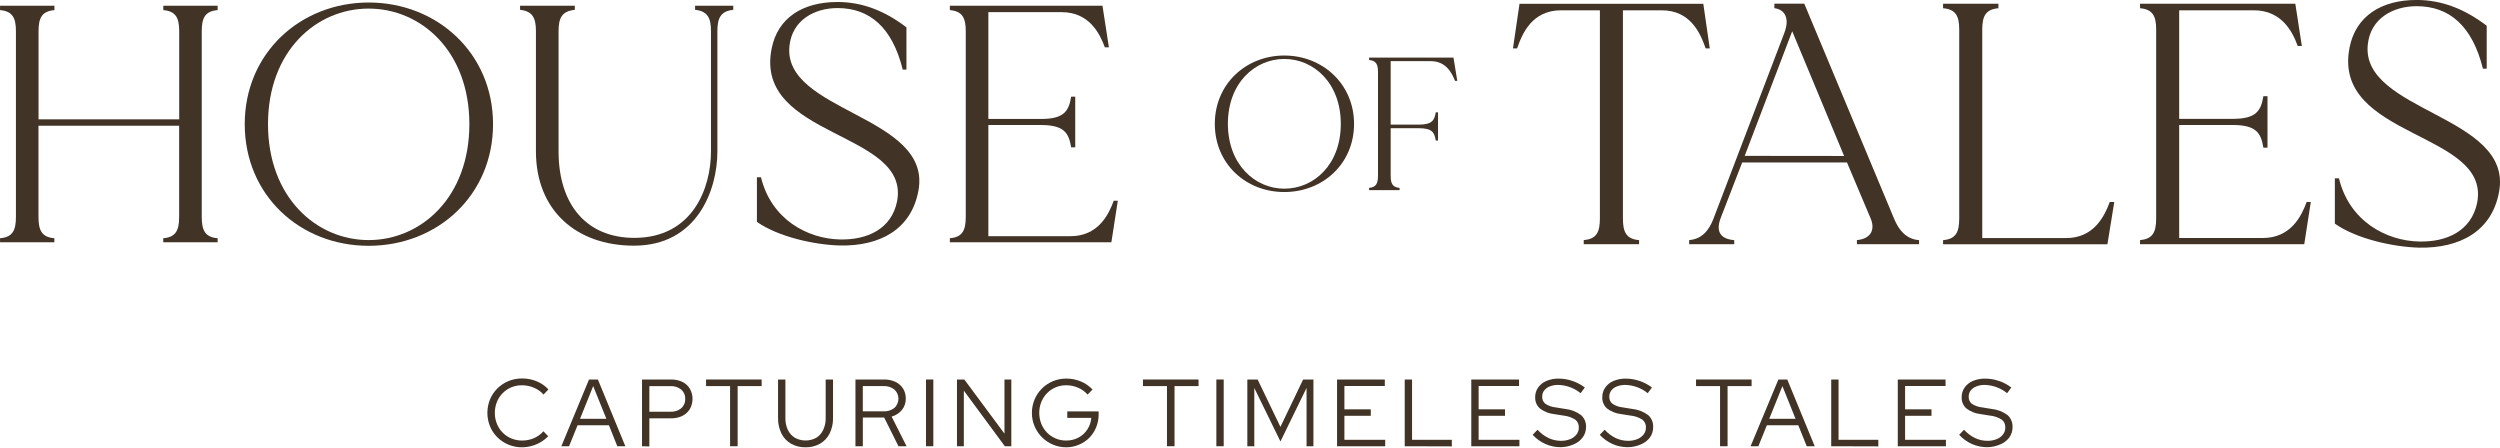
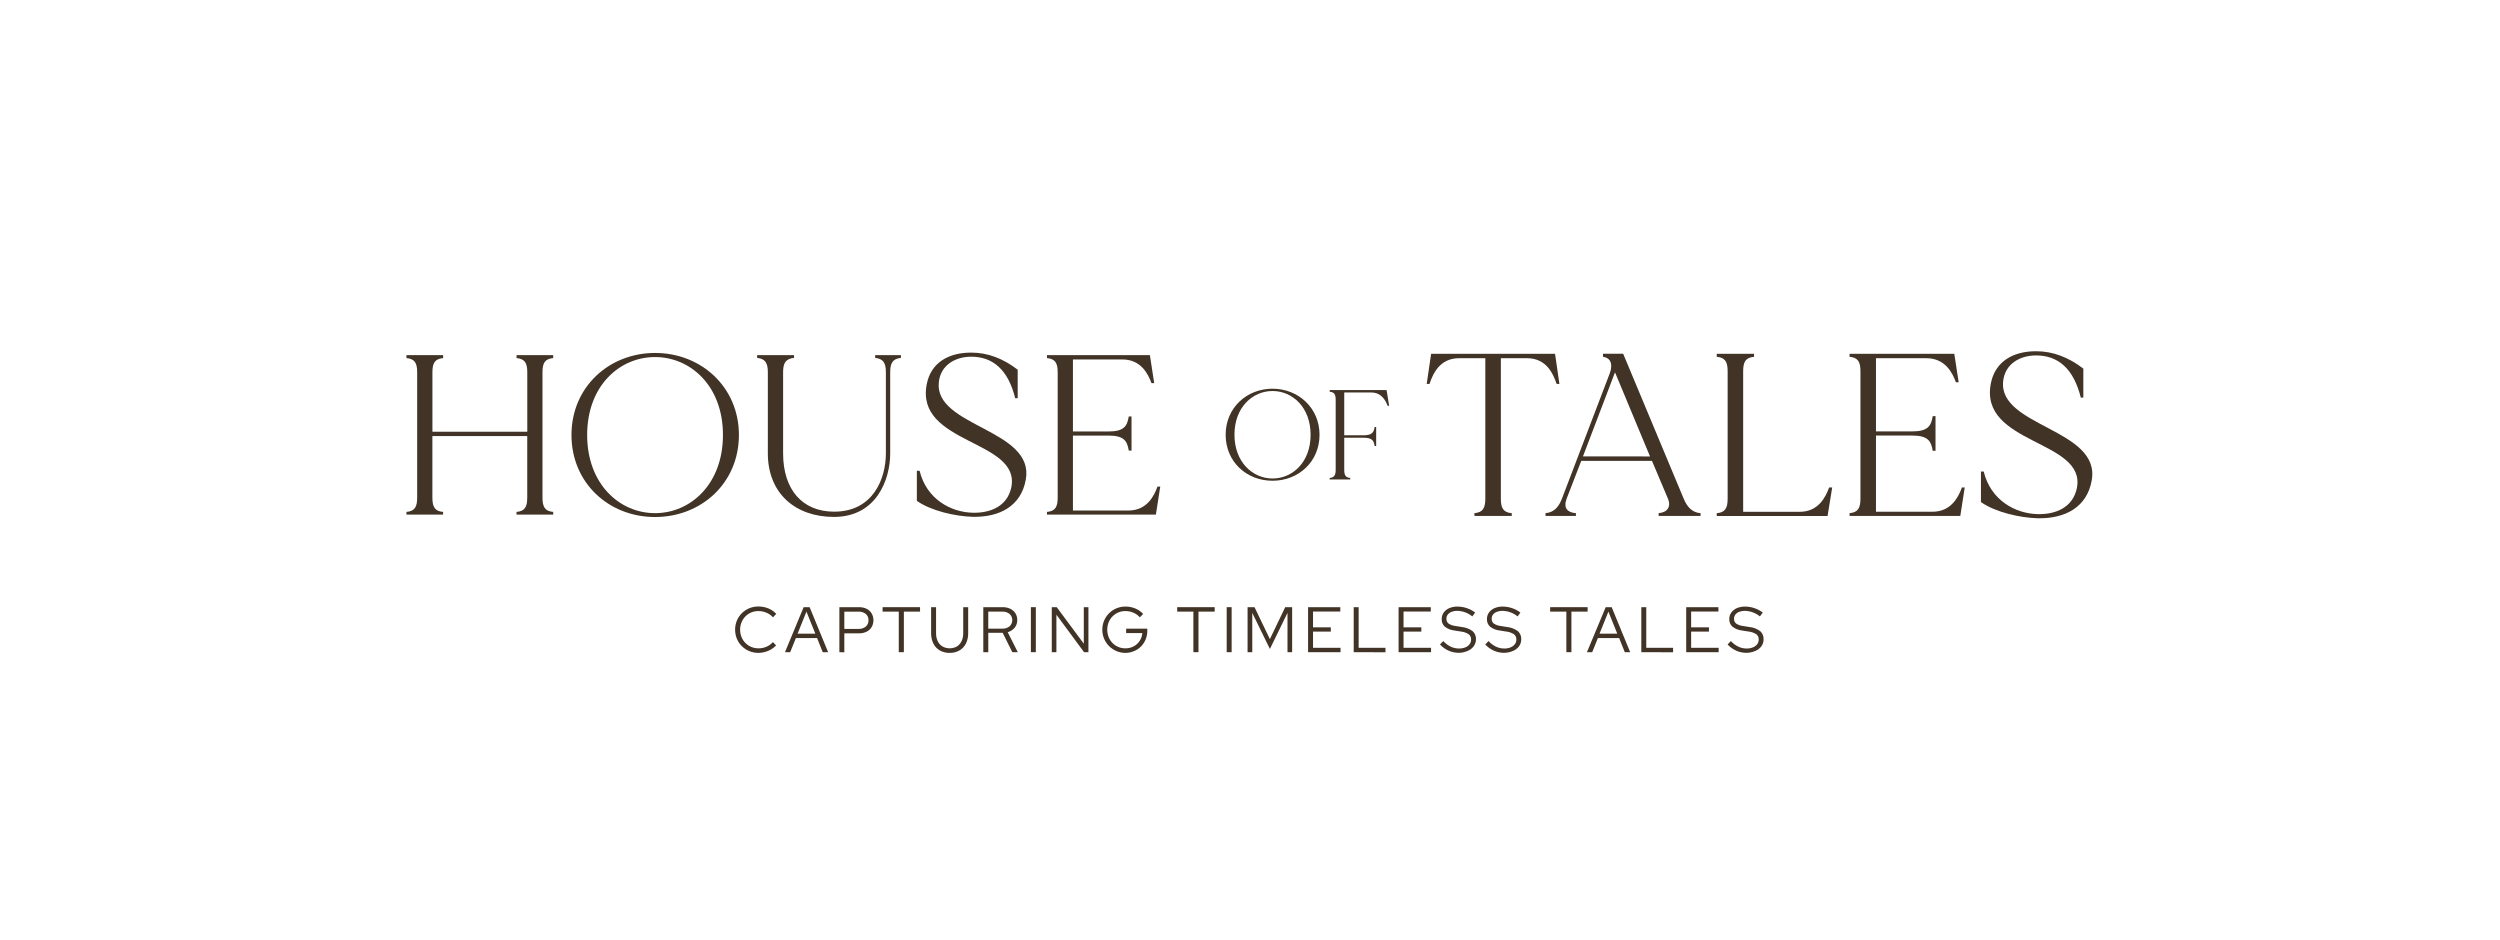
- <svg xmlns="http://www.w3.org/2000/svg" fill="none" viewBox="54.95 47.49 227.93 40.78">
+ <svg xmlns="http://www.w3.org/2000/svg" width="338" height="127" viewBox="0 0 338 127" fill="none">
  <path d="M102.542 88.271C102.118 88.274 101.698 88.192 101.306 88.03C100.93 87.875 100.588 87.648 100.299 87.361C100.01 87.077 99.781 86.737 99.626 86.363C99.305 85.574 99.305 84.691 99.626 83.901C99.782 83.527 100.011 83.188 100.299 82.903C100.588 82.617 100.93 82.39 101.306 82.234C101.698 82.073 102.118 81.993 102.542 81.996C102.851 81.995 103.159 82.033 103.458 82.112C103.744 82.187 104.019 82.301 104.275 82.45C104.525 82.598 104.753 82.781 104.95 82.994L104.506 83.463C104.265 83.19 103.964 82.976 103.627 82.838C103.284 82.69 102.915 82.614 102.542 82.616C102.205 82.612 101.87 82.677 101.559 82.806C101.265 82.931 100.998 83.112 100.774 83.341C100.549 83.571 100.371 83.843 100.252 84.142C100.001 84.78 100.001 85.488 100.252 86.125C100.372 86.426 100.55 86.699 100.777 86.929C101.003 87.16 101.273 87.343 101.572 87.464C101.885 87.594 102.221 87.659 102.56 87.655C102.93 87.657 103.297 87.582 103.636 87.436C103.965 87.293 104.259 87.079 104.497 86.811L104.931 87.261C104.729 87.469 104.499 87.65 104.25 87.799C103.996 87.951 103.722 88.067 103.436 88.143C103.145 88.225 102.844 88.268 102.542 88.271Z" fill="#413326" />
  <path d="M106.13 88.174L108.651 82.09H109.461L111.963 88.174H111.231L110.468 86.263H107.606L106.833 88.174H106.13ZM107.834 85.672H110.234L109.032 82.691L107.834 85.672Z" fill="#413326" />
  <path d="M113.484 88.174V82.09H116.127C116.485 82.081 116.841 82.156 117.165 82.309C117.449 82.447 117.686 82.664 117.847 82.935C118.007 83.217 118.091 83.535 118.091 83.859C118.091 84.183 118.007 84.501 117.847 84.784C117.682 85.053 117.444 85.271 117.159 85.409C116.837 85.562 116.483 85.637 116.127 85.628H114.153V88.193L113.484 88.174ZM114.153 85.028H116.074C116.428 85.048 116.778 84.936 117.056 84.715C117.177 84.608 117.273 84.476 117.336 84.328C117.4 84.179 117.429 84.019 117.422 83.858C117.429 83.697 117.4 83.537 117.337 83.39C117.273 83.243 117.177 83.112 117.056 83.007C116.778 82.786 116.428 82.675 116.074 82.694H114.153V85.028Z" fill="#413326" />
  <path d="M121.513 88.174V82.691H119.324V82.09H124.391V82.691H122.202V88.174H121.513Z" fill="#413326" />
  <path d="M128.408 88.271C127.94 88.284 127.478 88.17 127.069 87.943C126.694 87.728 126.392 87.407 126.199 87.02C125.984 86.579 125.877 86.094 125.886 85.603V82.09H126.556V85.603C126.547 85.977 126.624 86.349 126.781 86.689C126.921 86.984 127.143 87.232 127.422 87.402C127.721 87.566 128.057 87.652 128.398 87.652C128.74 87.652 129.075 87.566 129.374 87.402C129.647 87.229 129.864 86.981 130 86.689C130.16 86.349 130.238 85.978 130.228 85.603V82.09H130.898V85.603C130.909 86.094 130.801 86.58 130.585 87.02C130.391 87.406 130.089 87.727 129.715 87.943C129.316 88.166 128.865 88.279 128.408 88.271Z" fill="#413326" />
  <path d="M132.943 88.174V82.09H135.549C135.91 82.081 136.267 82.156 136.594 82.309C136.876 82.443 137.116 82.653 137.285 82.916C137.454 83.194 137.539 83.514 137.532 83.839C137.54 84.213 137.415 84.578 137.179 84.868C136.936 85.161 136.608 85.372 136.24 85.472L137.604 88.174H136.866L135.562 85.559H133.616V88.174H132.943ZM133.613 84.993H135.505C135.862 85.012 136.213 84.901 136.494 84.68C136.61 84.574 136.703 84.444 136.767 84.3C136.83 84.156 136.863 84 136.863 83.842C136.863 83.684 136.83 83.528 136.767 83.384C136.703 83.24 136.61 83.11 136.494 83.004C136.213 82.783 135.862 82.672 135.505 82.691H133.613V84.993Z" fill="#413326" />
  <path d="M139.375 88.174V82.09H140.044V88.174H139.375Z" fill="#413326" />
  <path d="M142.199 88.174V82.09H142.869L146.529 87.026V82.09H147.154V88.174H146.563L142.825 83.107V88.174H142.199Z" fill="#413326" />
  <path d="M152.178 88.271C151.756 88.275 151.337 88.192 150.949 88.027C150.193 87.71 149.592 87.109 149.275 86.354C149.111 85.968 149.028 85.553 149.031 85.134C149.029 84.722 149.108 84.314 149.264 83.934C149.42 83.553 149.651 83.207 149.942 82.916C150.233 82.625 150.579 82.395 150.959 82.239C151.34 82.082 151.748 82.003 152.159 82.006C152.615 82.002 153.067 82.09 153.489 82.265C153.894 82.432 154.259 82.684 154.558 83.004L154.105 83.463C153.869 83.192 153.573 82.977 153.241 82.838C152.9 82.689 152.531 82.614 152.159 82.616C151.833 82.612 151.51 82.674 151.209 82.798C150.908 82.923 150.635 83.108 150.407 83.341C150.183 83.572 150.006 83.844 149.885 84.142C149.639 84.78 149.639 85.487 149.885 86.125C150.005 86.425 150.182 86.698 150.407 86.929C150.629 87.159 150.895 87.341 151.189 87.464C151.496 87.594 151.826 87.659 152.159 87.655C152.548 87.661 152.932 87.569 153.276 87.386C153.603 87.212 153.881 86.958 154.083 86.648C154.291 86.331 154.416 85.966 154.446 85.587H152.256V84.996H155.115V85.265C155.119 85.67 155.043 86.072 154.89 86.448C154.745 86.804 154.533 87.129 154.264 87.405C153.996 87.673 153.677 87.886 153.326 88.03C152.963 88.187 152.573 88.269 152.178 88.271Z" fill="#413326" />
  <path d="M161.346 88.174V82.691H159.156V82.09H164.224V82.691H162.034V88.174H161.346Z" fill="#413326" />
  <path d="M165.848 88.174V82.09H166.517V88.174H165.848Z" fill="#413326" />
  <path d="M168.672 88.174V82.09H169.611L171.688 86.41L173.759 82.09H174.697V88.174H174.071V82.857L171.691 87.74L169.307 82.863V88.181L168.672 88.174Z" fill="#413326" />
  <path d="M176.852 88.174V82.09H181.207V82.681H177.522V84.812H179.927V85.397H177.522V87.586H181.241V88.177L176.852 88.174Z" fill="#413326" />
  <path d="M183.021 88.174V82.09H183.69V87.586H187.316V88.187L183.021 88.174Z" fill="#413326" />
  <path d="M189.089 88.174V82.09H193.444V82.681H189.759V84.812H192.164V85.397H189.759V87.586H193.478V88.177L189.089 88.174Z" fill="#413326" />
  <path d="M197.232 88.262C196.756 88.263 196.286 88.164 195.852 87.971C195.41 87.775 195.012 87.489 194.685 87.133L195.129 86.67C195.412 86.984 195.753 87.241 196.134 87.427C196.485 87.594 196.87 87.681 197.26 87.68C197.55 87.686 197.838 87.633 198.107 87.527C198.334 87.439 198.533 87.293 198.683 87.101C198.822 86.923 198.896 86.702 198.893 86.476C198.902 86.34 198.878 86.203 198.824 86.078C198.769 85.953 198.686 85.843 198.58 85.756C198.257 85.549 197.889 85.42 197.507 85.381L196.628 85.243C196.156 85.192 195.708 85.011 195.333 84.721C195.193 84.592 195.084 84.435 195.012 84.259C194.94 84.083 194.907 83.894 194.917 83.704C194.91 83.388 195.004 83.078 195.186 82.819C195.376 82.554 195.636 82.347 195.937 82.222C196.29 82.074 196.67 82.002 197.053 82.009C197.479 82.01 197.902 82.081 198.304 82.219C198.714 82.353 199.098 82.556 199.44 82.819L199.058 83.338C198.48 82.867 197.761 82.602 197.016 82.584C196.754 82.579 196.494 82.625 196.249 82.719C196.048 82.794 195.87 82.923 195.736 83.091C195.615 83.252 195.551 83.449 195.555 83.651C195.548 83.775 195.57 83.899 195.62 84.013C195.67 84.126 195.746 84.226 195.843 84.305C196.125 84.488 196.446 84.601 196.781 84.633L197.648 84.774C198.173 84.827 198.674 85.02 199.099 85.334C199.253 85.473 199.373 85.645 199.451 85.836C199.53 86.028 199.565 86.235 199.553 86.441C199.551 86.779 199.441 87.108 199.24 87.38C199.028 87.659 198.745 87.875 198.42 88.005C198.046 88.171 197.641 88.258 197.232 88.262Z" fill="#413326" />
  <path d="M203.35 88.262C202.874 88.263 202.403 88.164 201.968 87.971C201.527 87.774 201.131 87.489 200.804 87.133L201.248 86.67C201.531 86.984 201.872 87.241 202.252 87.427C202.604 87.594 202.989 87.681 203.378 87.68C203.667 87.686 203.954 87.634 204.223 87.527C204.451 87.44 204.651 87.293 204.802 87.101C204.941 86.923 205.015 86.702 205.011 86.476C205.02 86.34 204.997 86.203 204.942 86.078C204.888 85.953 204.804 85.843 204.698 85.756C204.375 85.549 204.008 85.42 203.625 85.381L202.746 85.243C202.275 85.192 201.827 85.011 201.451 84.721C201.312 84.592 201.202 84.435 201.13 84.259C201.058 84.083 201.026 83.894 201.035 83.704C201.028 83.388 201.123 83.078 201.304 82.819C201.494 82.554 201.754 82.347 202.055 82.222C202.409 82.074 202.789 82.002 203.172 82.009C203.598 82.01 204.02 82.081 204.423 82.219C204.833 82.353 205.217 82.556 205.559 82.819L205.177 83.338C204.599 82.867 203.88 82.602 203.134 82.584C202.873 82.579 202.612 82.625 202.368 82.719C202.166 82.794 201.989 82.923 201.855 83.091C201.733 83.252 201.669 83.449 201.674 83.651C201.666 83.775 201.689 83.899 201.739 84.013C201.789 84.126 201.865 84.226 201.961 84.305C202.243 84.488 202.565 84.601 202.9 84.633L203.766 84.774C204.292 84.827 204.793 85.02 205.218 85.334C205.371 85.473 205.492 85.645 205.57 85.836C205.649 86.028 205.683 86.235 205.671 86.441C205.674 86.778 205.57 87.106 205.374 87.38C205.163 87.659 204.879 87.875 204.555 88.005C204.175 88.173 203.765 88.261 203.35 88.262Z" fill="#413326" />
  <path d="M211.771 88.174V82.691H209.581V82.09H214.646V82.691H212.456V88.174H211.771Z" fill="#413326" />
  <path d="M214.555 88.174L217.089 82.09H217.899L220.401 88.174H219.672L218.906 86.263H216.038L215.265 88.174H214.555ZM216.257 85.672H218.653L217.455 82.691L216.257 85.672Z" fill="#413326" />
  <path d="M221.906 88.174V82.09H222.575V87.586H226.201V88.187L221.906 88.174Z" fill="#413326" />
  <path d="M227.974 88.174V82.09H232.329V82.681H228.641V84.812H231.049V85.397H228.641V87.586H232.363V88.177L227.974 88.174Z" fill="#413326" />
  <path d="M236.117 88.262C235.641 88.263 235.17 88.164 234.734 87.971C234.292 87.775 233.896 87.49 233.571 87.133L234.015 86.67C234.298 86.984 234.639 87.241 235.019 87.427C235.369 87.595 235.753 87.681 236.142 87.68C236.432 87.686 236.72 87.634 236.99 87.527C237.218 87.44 237.418 87.293 237.568 87.101C237.707 86.923 237.781 86.702 237.778 86.476C237.787 86.34 237.763 86.203 237.709 86.078C237.654 85.953 237.571 85.843 237.465 85.756C237.141 85.548 236.772 85.419 236.389 85.381L235.513 85.243C235.042 85.192 234.593 85.011 234.218 84.721C234.078 84.593 233.968 84.435 233.896 84.259C233.823 84.084 233.79 83.894 233.799 83.704C233.793 83.388 233.888 83.078 234.071 82.819C234.261 82.554 234.521 82.347 234.822 82.222C235.175 82.074 235.556 82.002 235.939 82.009C236.364 82.01 236.787 82.081 237.19 82.219C237.599 82.353 237.983 82.556 238.325 82.819L237.944 83.338C237.365 82.867 236.647 82.602 235.901 82.584C235.639 82.579 235.379 82.624 235.135 82.719C234.933 82.794 234.756 82.923 234.622 83.091C234.5 83.252 234.436 83.449 234.44 83.651C234.432 83.775 234.454 83.899 234.504 84.012C234.553 84.126 234.629 84.226 234.725 84.305C235.007 84.487 235.329 84.6 235.663 84.633L236.533 84.774C237.058 84.827 237.56 85.02 237.984 85.334C238.137 85.473 238.257 85.645 238.336 85.837C238.414 86.028 238.449 86.235 238.438 86.441C238.441 86.778 238.337 87.106 238.141 87.38C237.929 87.659 237.646 87.875 237.321 88.005C236.942 88.173 236.532 88.26 236.117 88.262Z" fill="#413326" />
  <path d="M73.344 50.325V67.269C73.344 68.502 73.657 69.118 74.792 69.209V69.578H69.834V69.209C70.973 69.118 71.283 68.502 71.283 67.269V58.952H58.458V67.269C58.458 68.502 58.77 69.118 59.906 69.209V69.578H54.954V69.209C56.093 69.118 56.402 68.502 56.402 67.269V50.325C56.402 49.123 56.09 48.507 54.954 48.413V48.013H59.912V48.413C58.773 48.507 58.464 49.123 58.464 50.325V58.367H71.289V50.325C71.289 49.123 70.976 48.507 69.841 48.413V48.013H74.792V48.413C73.654 48.507 73.344 49.111 73.344 50.325Z" fill="#413326" />
  <path d="M99.901 58.808C99.901 65.308 94.818 69.9 88.562 69.9C82.306 69.9 77.263 65.296 77.263 58.808C77.263 52.32 82.347 47.719 88.568 47.719C94.79 47.719 99.901 52.327 99.901 58.808ZM97.743 58.808C97.743 52.154 93.339 48.273 88.562 48.273C83.786 48.273 79.384 52.142 79.384 58.808C79.384 65.474 83.789 69.378 88.562 69.378C93.336 69.378 97.743 65.483 97.743 58.808Z" fill="#413326" />
  <path d="M121.804 48.013V48.385C120.666 48.507 120.356 49.123 120.356 50.325V61.292C120.356 64.867 118.479 69.888 112.749 69.888C107.509 69.888 103.812 66.684 103.812 61.292V50.325C103.812 49.123 103.499 48.507 102.366 48.385V48.013H107.356V48.385C106.186 48.507 105.876 49.123 105.876 50.325V61.292C105.876 66.221 108.494 69.177 112.777 69.177C118.094 69.177 119.771 64.651 119.771 61.292V50.325C119.771 49.123 119.458 48.507 118.323 48.385V48.013H121.804Z" fill="#413326" />
  <path d="M138.686 64.867C138.039 68.408 135.174 69.95 131.508 69.872C129.168 69.809 125.877 69.071 123.959 67.717V63.65H124.329C125.267 67.504 128.583 69.259 131.523 69.321C134.026 69.381 136.215 68.364 136.731 65.88C138.023 59.408 123.669 60.119 125.301 51.923C125.855 49.108 128.135 47.672 131.307 47.672C133.556 47.672 135.621 48.473 137.592 49.984V53.834H137.254C136.3 49.984 134.235 48.226 131.31 48.226C129.186 48.226 127.185 49.336 126.931 51.648C126.24 57.719 139.95 57.995 138.686 64.867Z" fill="#413326" />
  <path d="M156.864 65.79L156.276 69.578H141.552V69.209C142.69 69.118 143 68.502 143 67.269V50.325C143 49.123 142.687 48.507 141.552 48.413V48.013H155.465L156.05 51.804H155.681C155.221 50.553 154.264 48.598 151.74 48.598H145.061V58.336H149.869C151.993 58.336 152.394 57.594 152.61 56.302H152.982V60.922H152.61C152.394 59.627 151.984 58.889 149.869 58.889H145.061V69.024H152.55C155.074 69.024 156.032 67.053 156.491 65.79H156.864Z" fill="#413326" />
  <path d="M178.401 58.783C178.401 62.427 175.551 64.998 172.044 64.998C168.538 64.998 165.707 62.427 165.707 58.783C165.707 55.139 168.556 52.552 172.044 52.552C175.532 52.552 178.401 55.154 178.401 58.783ZM177.193 58.783C177.193 55.054 174.722 52.865 172.044 52.865C169.367 52.865 166.899 55.054 166.899 58.77C166.899 62.486 169.37 64.692 172.044 64.692C174.719 64.692 177.193 62.53 177.193 58.783Z" fill="#413326" />
  <path d="M187.813 54.863H187.607C187.328 54.153 186.793 53.065 185.395 53.065H181.741V58.852H184.316C185.523 58.852 185.73 58.454 185.852 57.729H186.058V60.303H185.852C185.73 59.577 185.539 59.18 184.316 59.18H181.741V63.531C181.741 64.223 181.914 64.567 182.552 64.62V64.826H179.774V64.62C180.4 64.567 180.584 64.223 180.584 63.531V54.035C180.584 53.359 180.412 53.015 179.774 52.962V52.739H187.466L187.813 54.863Z" fill="#413326" />
  <path d="M210.833 51.904H210.457C209.985 50.528 209.078 48.429 206.447 48.429H202.915V67.41C202.915 68.661 203.228 69.287 204.389 69.384V69.756H199.343V69.378C200.504 69.284 200.816 68.658 200.816 67.404V48.429H197.275C194.645 48.429 193.738 50.528 193.268 51.904H192.89L193.487 47.838H210.244L210.833 51.904Z" fill="#413326" />
  <path d="M229.914 69.384V69.756H224.249V69.378C225.406 69.284 225.973 68.533 225.5 67.404L223.345 62.305H213.786L211.812 67.41C211.343 68.696 211.906 69.287 213.063 69.384V69.756H208.956V69.378C210.144 69.284 210.773 68.471 211.18 67.404L217.633 50.49C218.134 49.173 217.696 48.36 216.723 48.235V47.825H219.451L227.63 67.41C228.072 68.477 228.728 69.29 229.914 69.384ZM223.082 61.711L218.359 50.362H218.34L214.017 61.701L223.082 61.711Z" fill="#413326" />
  <path d="M247.713 65.909L247.087 69.762H232.104V69.384C233.264 69.29 233.577 68.665 233.577 67.41V50.184C233.577 48.961 233.264 48.335 232.104 48.241V47.831H237.149V48.241C235.989 48.335 235.676 48.961 235.676 50.184V69.196H243.321C245.858 69.196 246.827 67.191 247.297 65.909H247.713Z" fill="#413326" />
  <path d="M265.63 65.909L265.033 69.756H250.062V69.378C251.219 69.284 251.532 68.658 251.532 67.404V50.184C251.532 48.961 251.219 48.335 250.062 48.241V47.831H264.219L264.814 51.685H264.438C263.969 50.403 262.999 48.429 260.428 48.429H253.631V58.326H258.517C260.678 58.326 261.088 57.575 261.307 56.258H261.682V60.951H261.307C261.088 59.637 260.681 58.886 258.517 58.886H253.631V69.19H261.244C263.813 69.19 264.782 67.185 265.255 65.902L265.63 65.909Z" fill="#413326" />
  <path d="M282.797 64.967C282.153 68.571 279.225 70.138 275.496 70.069C273.116 70.006 269.766 69.253 267.823 67.879V63.747H268.198C269.137 67.663 272.521 69.447 275.496 69.509C278.033 69.572 280.257 68.539 280.792 66.002C282.106 59.434 267.507 60.144 269.168 51.81C269.734 48.961 272.052 47.487 275.277 47.487C277.564 47.487 279.657 48.304 281.668 49.837V53.753H281.324C280.351 49.837 278.252 48.054 275.277 48.054C273.116 48.054 271.079 49.18 270.829 51.529C270.141 57.701 284.08 57.982 282.797 64.967Z" fill="#413326" />
</svg>
